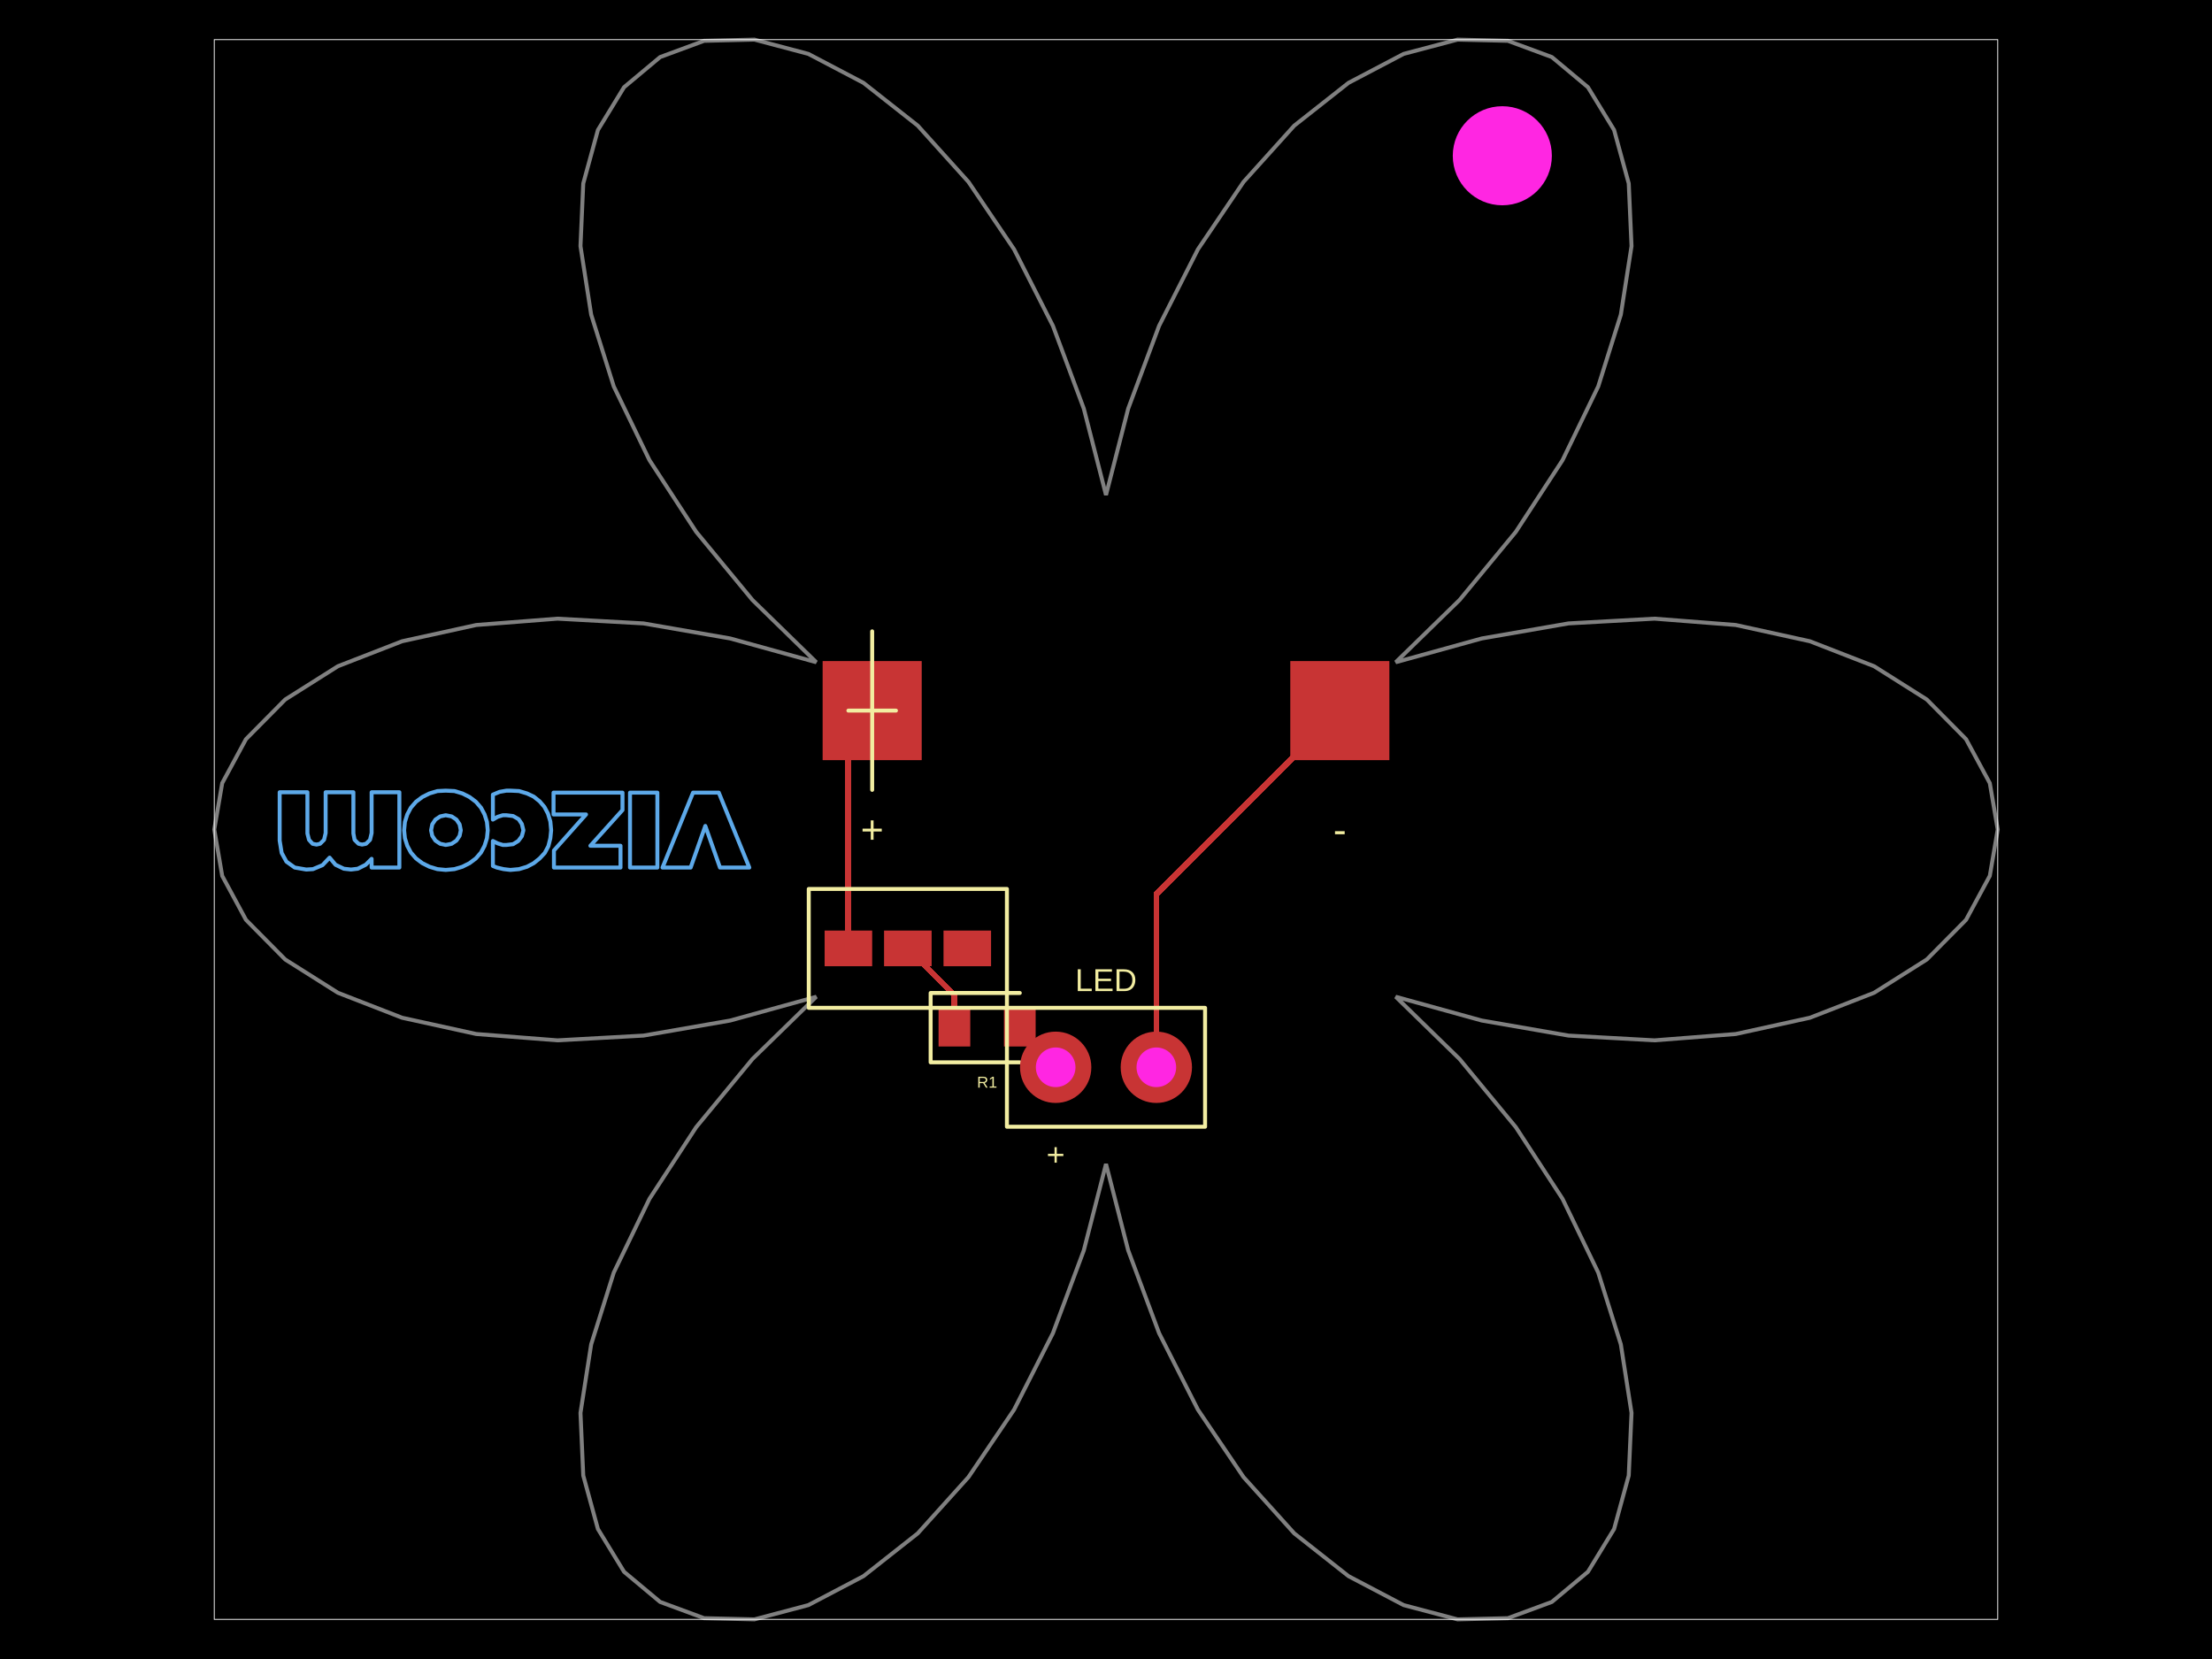
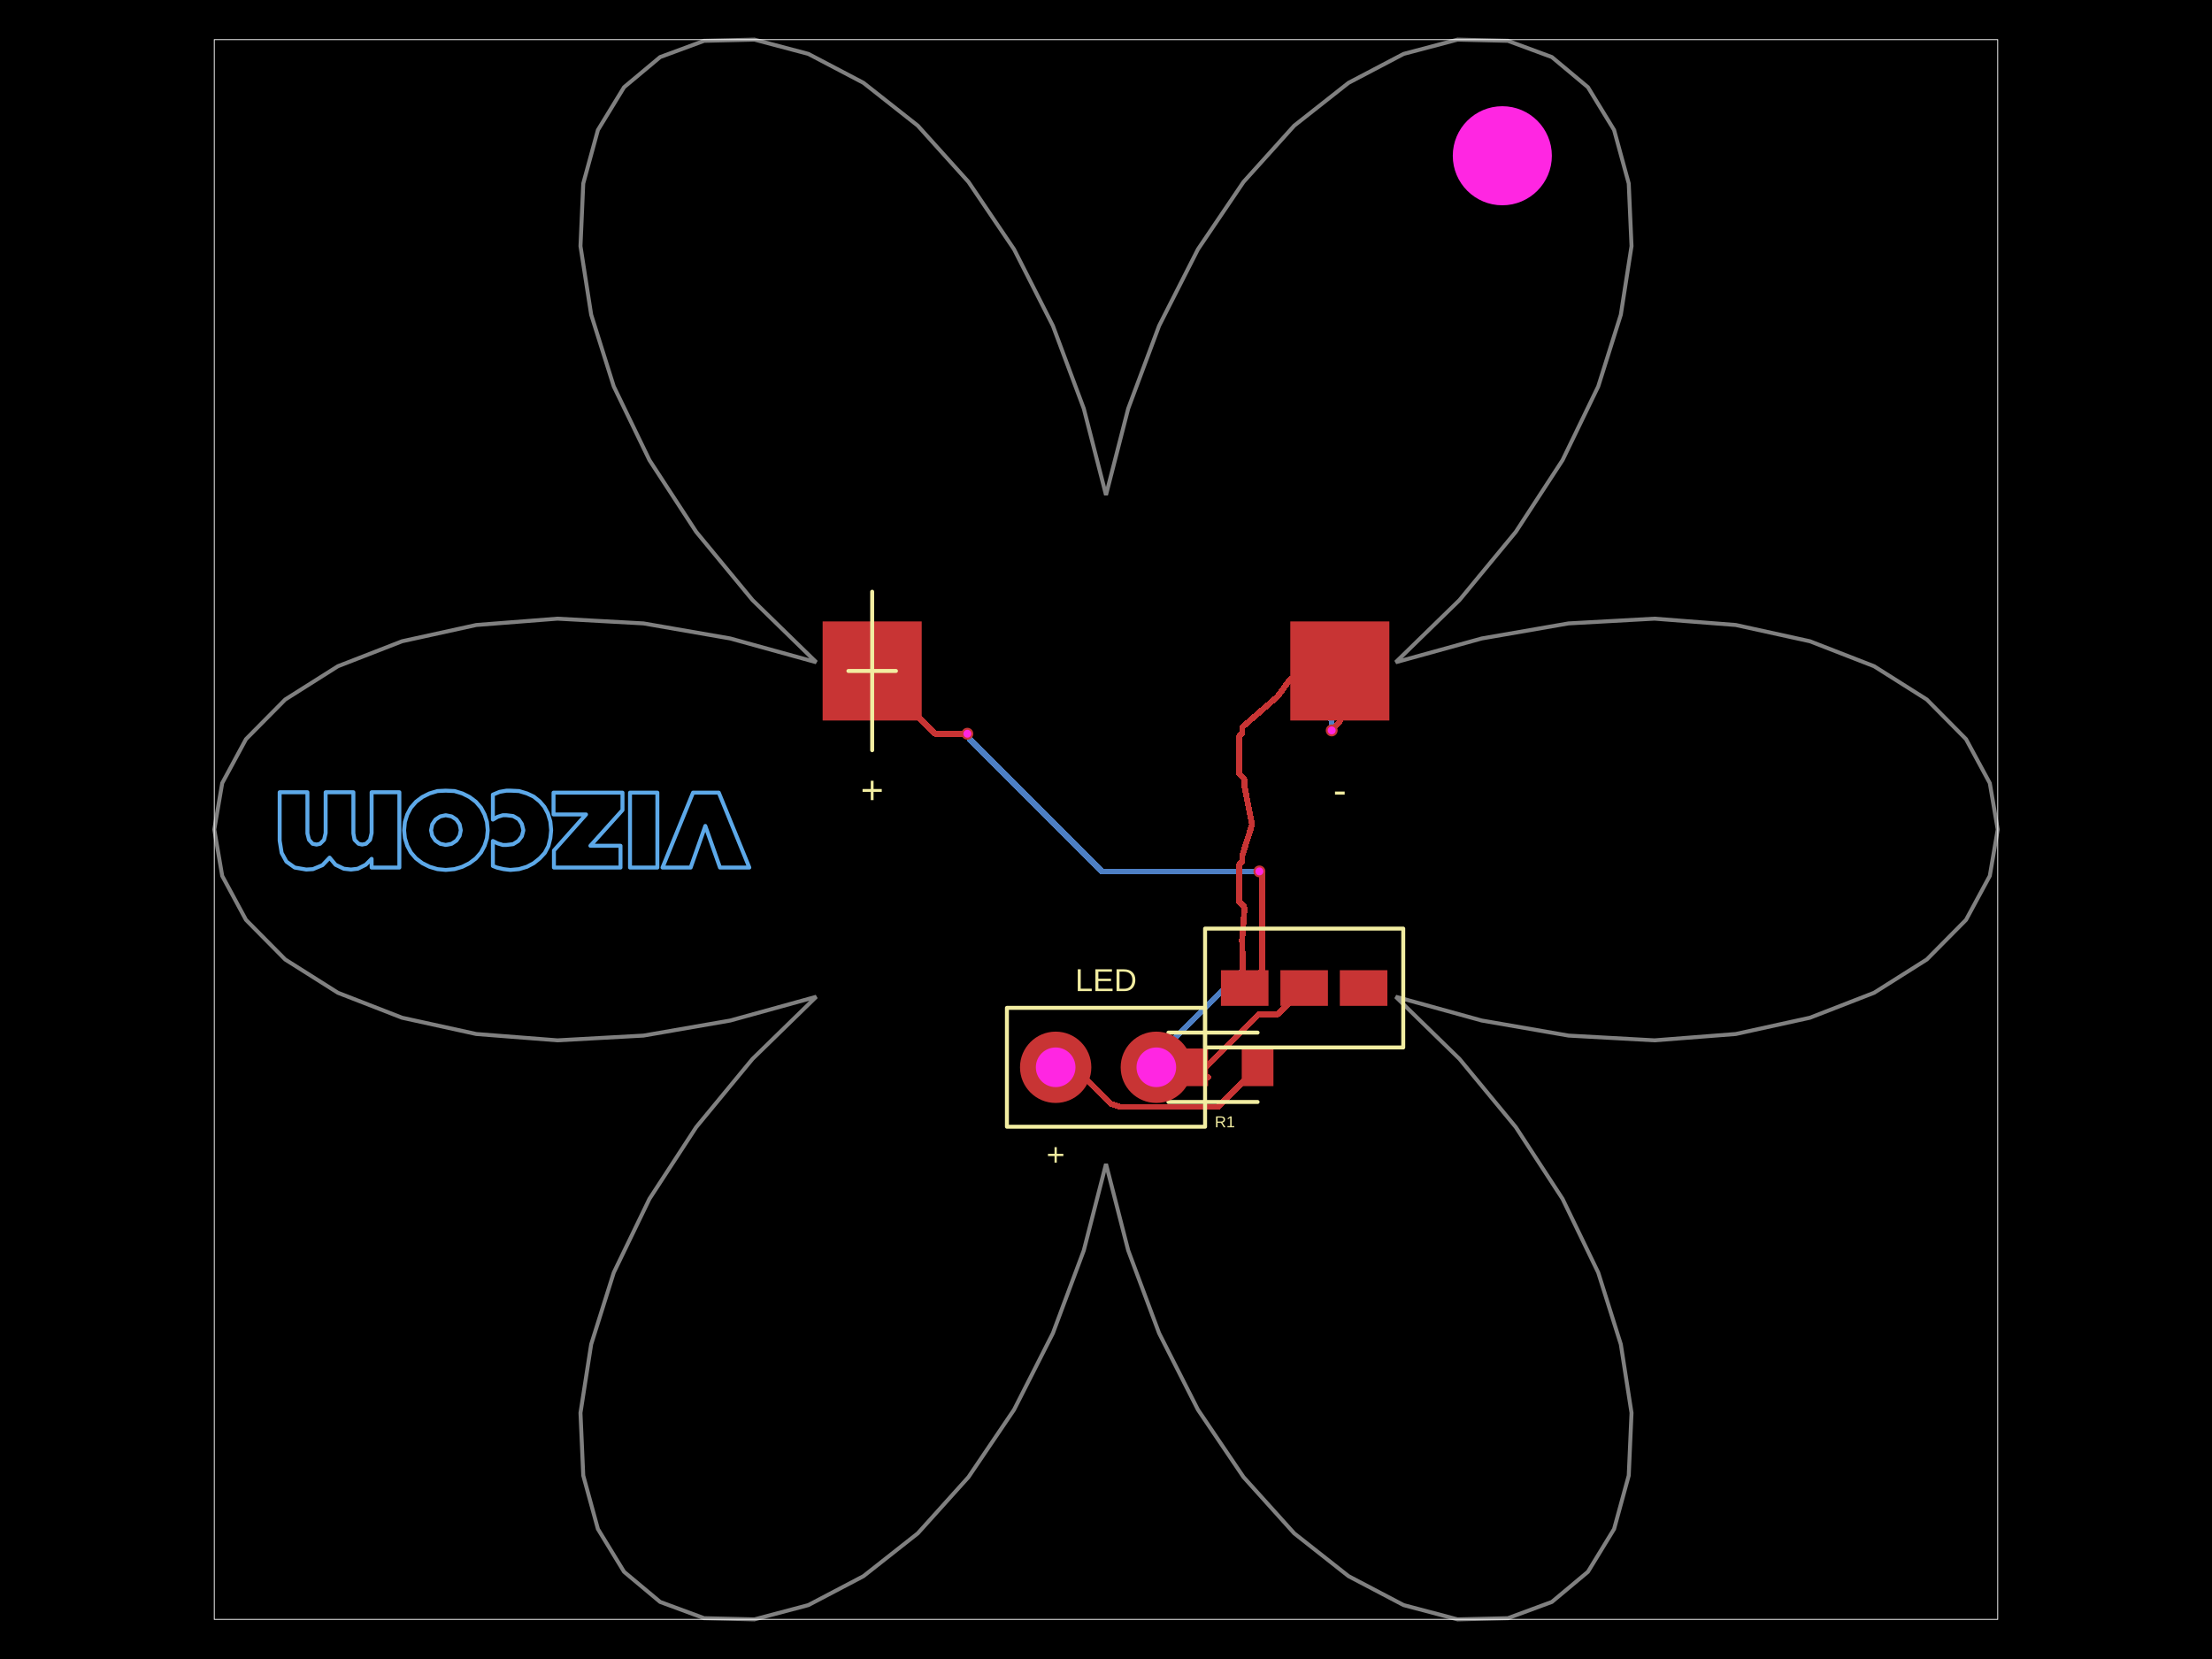
<svg xmlns="http://www.w3.org/2000/svg" width="800" height="600" data-software-used-string="@tscircuit/core@0.0.1112">
  <style />
  <rect class="boundary" x="0" y="0" fill="#000" width="800" height="600" data-type="pcb_background" data-pcb-layer="global" />
  <rect class="pcb-boundary" fill="none" stroke="#fff" stroke-width="0.3" x="77.496" y="14.333" width="645.007" height="571.333" data-type="pcb_boundary" data-pcb-layer="global" />
  <path class="pcb-board" d="M 722.504 300 L 719.637 316.77 L 711.037 332.68 L 696.847 347.014 L 677.783 359.054 L 654.563 368.084 L 627.759 373.961 L 598.376 376.254 L 567.272 374.534 L 535.882 369.087 L 504.778 360.487 L 527.855 382.991 L 548.208 407.645 L 565.122 433.588 L 578.022 460.248 L 586.192 486.192 L 590.062 510.989 L 589.059 533.636 L 583.755 552.986 L 574.295 568.466 L 561.252 579.36 L 545.342 585.237 L 527.138 585.667 L 507.645 580.506 L 487.721 570.043 L 468.084 554.563 L 449.737 534.209 L 433.254 509.842 L 419.207 482.179 L 408.027 452.222 L 400 420.975 L 391.973 452.222 L 380.793 482.179 L 366.746 509.842 L 350.263 534.209 L 331.916 554.563 L 312.279 570.043 L 292.355 580.506 L 272.862 585.667 L 254.658 585.237 L 238.748 579.36 L 225.705 568.466 L 216.245 552.986 L 210.941 533.636 L 209.938 510.989 L 213.808 486.192 L 221.978 460.248 L 234.878 433.588 L 251.792 407.645 L 272.145 382.991 L 295.222 360.487 L 264.118 369.087 L 232.728 374.534 L 201.624 376.254 L 172.241 373.961 L 145.437 368.084 L 122.217 359.054 L 103.153 347.014 L 88.963 332.68 L 80.363 316.77 L 77.496 300 L 80.363 283.23 L 88.963 267.32 L 103.153 252.986 L 122.217 240.946 L 145.437 231.916 L 172.241 226.039 L 201.624 223.746 L 232.728 225.466 L 264.118 230.913 L 295.222 239.513 L 272.145 217.009 L 251.792 192.355 L 234.878 166.412 L 221.978 139.752 L 213.808 113.808 L 209.938 89.011 L 210.941 66.364 L 216.245 47.014 L 225.705 31.534 L 238.748 20.64 L 254.658 14.763 L 272.862 14.333 L 292.355 19.494 L 312.279 29.957 L 331.916 45.437 L 350.263 65.791 L 366.746 90.158 L 380.793 117.821 L 391.973 147.778 L 400 179.025 L 408.027 147.778 L 419.207 117.821 L 433.254 90.158 L 449.737 65.791 L 468.084 45.437 L 487.721 29.957 L 507.645 19.494 L 527.138 14.333 L 545.342 14.763 L 561.252 20.64 L 574.295 31.534 L 583.755 47.014 L 589.059 66.364 L 590.062 89.011 L 586.192 113.808 L 578.022 139.752 L 565.122 166.412 L 548.208 192.355 L 527.855 217.009 L 504.778 239.513 L 535.882 230.913 L 567.272 225.466 L 598.376 223.746 L 627.759 226.039 L 654.563 231.916 L 677.783 240.946 L 696.847 252.986 L 711.037 267.32 L 719.637 283.23 Z" fill="none" stroke="rgba(255, 255, 255, 0.5)" stroke-width="1.433" data-type="pcb_board" data-pcb-layer="board" />
+   <path class="pcb-trace" stroke="rgb(77, 127, 196)" fill="none" d="M 481.629 264.166 L 481.629 264.166" stroke-width="2.15" stroke-linecap="round" stroke-linejoin="round" shape-rendering="crispEdges" data-type="pcb_trace" data-pcb-layer="bottom" />
+   <path class="pcb-trace" stroke="rgb(77, 127, 196)" fill="none" d="M 481.629 264.166 L 481.629 260.583" stroke-width="2.15" stroke-linecap="round" stroke-linejoin="round" shape-rendering="crispEdges" data-type="pcb_trace" data-pcb-layer="bottom" />
+   <path class="pcb-trace" stroke="rgb(77, 127, 196)" fill="none" d="M 481.629 260.583 L 466.651 245.604" stroke-width="2.15" stroke-linecap="round" stroke-linejoin="round" shape-rendering="crispEdges" data-type="pcb_trace" data-pcb-layer="bottom" />
+   <path class="pcb-trace" stroke="rgb(77, 127, 196)" fill="none" d="M 418.204 386.001 L 418.204 382.131" stroke-width="2.15" stroke-linecap="round" stroke-linejoin="round" shape-rendering="crispEdges" data-type="pcb_trace" data-pcb-layer="bottom" />
+   <path class="pcb-trace" stroke="rgb(77, 127, 196)" fill="none" d="M 418.204 382.131 L 449.451 350.884" stroke-width="2.15" stroke-linecap="round" stroke-linejoin="round" shape-rendering="crispEdges" data-type="pcb_trace" data-pcb-layer="bottom" />
+   <path class="pcb-trace" stroke="rgb(77, 127, 196)" fill="none" d="M 455.481 315.16 L 455.481 315.16" stroke-width="2.15" stroke-linecap="round" stroke-linejoin="round" shape-rendering="crispEdges" data-type="pcb_trace" data-pcb-layer="bottom" />
+   <path class="pcb-trace" stroke="rgb(77, 127, 196)" fill="none" d="M 455.481 315.16 L 398.45 315.16" stroke-width="2.15" stroke-linecap="round" stroke-linejoin="round" shape-rendering="crispEdges" data-type="pcb_trace" data-pcb-layer="bottom" />
+   <path class="pcb-trace" stroke="rgb(77, 127, 196)" fill="none" d="M 398.45 315.16 L 350.927 267.637" stroke-width="2.15" stroke-linecap="round" stroke-linejoin="round" shape-rendering="crispEdges" data-type="pcb_trace" data-pcb-layer="bottom" />
+   <path class="pcb-trace" stroke="rgb(77, 127, 196)" fill="none" d="M 350.927 267.637 L 349.856 265.367" stroke-width="2.15" stroke-linecap="round" stroke-linejoin="round" shape-rendering="crispEdges" data-type="pcb_trace" data-pcb-layer="bottom" />
+   <path class="pcb-trace" stroke="rgb(77, 127, 196)" fill="none" d="M 349.856 265.367 L 349.856 265.367" stroke-width="2.15" stroke-linecap="round" stroke-linejoin="round" shape-rendering="crispEdges" data-type="pcb_trace" data-pcb-layer="bottom" />
  <path class="pcb-silkscreen pcb-silkscreen-bottom" d="M 259.962 286.67 L 270.999 313.76 L 260.392 313.76 L 255.088 298.71 L 249.785 313.76 L 239.608 313.76 L 250.645 286.67 L 259.962 286.67 Z" fill="none" stroke="#5da9e9" stroke-width="1.433" stroke-linecap="round" stroke-linejoin="round" data-pcb-component-id="null" data-pcb-silkscreen-path-id="pcb_silkscreen_path_5" data-type="pcb_silkscreen_path" data-pcb-layer="bottom" />
  <path class="pcb-silkscreen pcb-silkscreen-bottom" d="M 227.855 286.67 L 237.745 286.67 L 237.745 313.76 L 227.855 313.76 L 227.855 286.67 Z" fill="none" stroke="#5da9e9" stroke-width="1.433" stroke-linecap="round" stroke-linejoin="round" data-pcb-component-id="null" data-pcb-silkscreen-path-id="pcb_silkscreen_path_6" data-type="pcb_silkscreen_path" data-pcb-layer="bottom" />
  <path class="pcb-silkscreen pcb-silkscreen-bottom" d="M 200.334 313.76 L 200.334 307.597 L 211.945 294.553 L 200.191 294.553 L 200.191 286.67 L 225.131 286.67 L 225.131 292.977 L 213.521 305.877 L 224.415 305.877 L 224.415 313.76 L 200.334 313.76 Z" fill="none" stroke="#5da9e9" stroke-width="1.433" stroke-linecap="round" stroke-linejoin="round" data-pcb-component-id="null" data-pcb-silkscreen-path-id="pcb_silkscreen_path_7" data-type="pcb_silkscreen_path" data-pcb-layer="bottom" />
  <path class="pcb-silkscreen pcb-silkscreen-bottom" d="M 199.331 300.287 L 199.044 303.153 L 198.328 306.02 L 197.038 308.457 L 195.174 310.463 L 193.024 312.183 L 190.588 313.473 L 187.721 314.333 L 184.568 314.62 L 182.131 314.333 L 179.694 313.76 L 178.261 313.187 L 178.261 304.157 L 179.981 305.017 L 181.844 305.59 L 183.134 305.59 L 185.571 305.303 L 187.434 304.157 L 188.724 302.437 L 189.298 300.287 L 188.724 297.993 L 187.578 296.273 L 185.571 295.127 L 183.134 294.84 L 181.844 294.84 L 179.981 295.413 L 178.261 296.417 L 178.261 287.387 L 180.698 286.383 L 183.134 285.953 L 184.711 285.953 L 187.721 286.097 L 190.588 286.957 L 193.024 288.103 L 195.174 289.823 L 196.894 291.83 L 198.184 294.267 L 199.044 297.133 L 199.331 300.287 Z" fill="none" stroke="#5da9e9" stroke-width="1.433" stroke-linecap="round" stroke-linejoin="round" data-pcb-component-id="null" data-pcb-silkscreen-path-id="pcb_silkscreen_path_8" data-type="pcb_silkscreen_path" data-pcb-layer="bottom" />
  <path class="pcb-silkscreen pcb-silkscreen-bottom" d="M 161.204 314.62 L 158.194 314.333 L 155.327 313.473 L 152.747 312.183 L 150.454 310.463 L 148.591 308.313 L 147.301 305.877 L 146.441 303.153 L 146.154 300.287 L 146.441 297.277 L 147.301 294.553 L 148.591 292.117 L 150.454 289.967 L 152.747 288.247 L 155.327 286.957 L 158.194 286.097 L 161.204 285.953 L 164.357 286.097 L 167.224 286.957 L 169.804 288.247 L 172.097 289.967 L 173.961 292.117 L 175.251 294.553 L 176.111 297.277 L 176.398 300.287 L 176.111 303.153 L 175.251 305.877 L 173.961 308.313 L 172.097 310.463 L 169.804 312.183 L 167.224 313.473 L 164.357 314.333 L 161.204 314.62 Z" fill="none" stroke="#5da9e9" stroke-width="1.433" stroke-linecap="round" stroke-linejoin="round" data-pcb-component-id="null" data-pcb-silkscreen-path-id="pcb_silkscreen_path_9" data-type="pcb_silkscreen_path" data-pcb-layer="bottom" />
  <path class="pcb-silkscreen pcb-silkscreen-bottom" d="M 161.204 305.59 L 163.354 305.16 L 165.074 304.013 L 166.221 302.293 L 166.651 300.287 L 166.221 298.137 L 165.074 296.417 L 163.354 295.27 L 161.204 294.84 L 159.197 295.27 L 157.477 296.417 L 156.331 298.137 L 155.901 300.287 L 156.331 302.293 L 157.477 304.013 L 159.197 305.16 L 161.204 305.59 Z" fill="none" stroke="#5da9e9" stroke-width="1.433" stroke-linecap="round" stroke-linejoin="round" data-pcb-component-id="null" data-pcb-silkscreen-path-id="pcb_silkscreen_path_10" data-type="pcb_silkscreen_path" data-pcb-layer="bottom" />
  <path class="pcb-silkscreen pcb-silkscreen-bottom" d="M 134.4 301.29 L 134.4 286.527 L 144.434 286.527 L 144.434 313.76 L 134.4 313.76 L 134.4 310.607 L 132.25 312.757 L 129.384 314.19 L 126.947 314.477 L 124.367 314.19 L 121.357 312.757 L 119.207 310.177 L 116.627 312.9 L 113.187 314.333 L 110.75 314.477 L 106.593 313.76 L 103.583 311.61 L 101.863 308.457 L 101.147 304.013 L 101.147 286.527 L 111.18 286.527 L 111.18 301.433 L 111.753 303.727 L 113.043 305.16 L 114.477 305.447 L 115.767 305.16 L 117.2 303.727 L 117.774 301.29 L 117.774 286.527 L 127.807 286.527 L 127.807 301.433 L 128.237 303.727 L 129.67 305.16 L 130.96 305.447 L 132.394 305.16 L 133.827 303.727 L 134.4 301.29 Z" fill="none" stroke="#5da9e9" stroke-width="1.433" stroke-linecap="round" stroke-linejoin="round" data-pcb-component-id="null" data-pcb-silkscreen-path-id="pcb_silkscreen_path_11" data-type="pcb_silkscreen_path" data-pcb-layer="bottom" />
-   <rect class="pcb-pad" fill="rgb(200, 52, 52)" x="297.516" y="239.083" width="35.834" height="35.834" data-type="pcb_smtpad" data-pcb-layer="top" />
-   <rect class="pcb-pad" fill="rgb(200, 52, 52)" x="466.651" y="239.083" width="35.834" height="35.834" data-type="pcb_smtpad" data-pcb-layer="top" />
-   <rect class="pcb-pad" fill="rgb(200, 52, 52)" x="298.232" y="336.55" width="17.2" height="12.9" data-type="pcb_smtpad" data-pcb-layer="top" />
-   <rect class="pcb-pad" fill="rgb(200, 52, 52)" x="319.732" y="336.55" width="17.2" height="12.9" data-type="pcb_smtpad" data-pcb-layer="top" />
-   <rect class="pcb-pad" fill="rgb(200, 52, 52)" x="341.233" y="336.55" width="17.2" height="12.9" data-type="pcb_smtpad" data-pcb-layer="top" />
-   <rect class="pcb-pad" fill="rgb(200, 52, 52)" x="339.441" y="364.859" width="11.467" height="13.617" data-type="pcb_smtpad" data-pcb-layer="top" />
-   <rect class="pcb-pad" fill="rgb(200, 52, 52)" x="363.091" y="364.859" width="11.467" height="13.617" data-type="pcb_smtpad" data-pcb-layer="top" />
-   <path class="pcb-trace" stroke="rgb(200, 52, 52)" fill="none" d="M 381.796 386.001 L 381.796 384.639" stroke-width="2.15" stroke-linecap="round" stroke-linejoin="round" shape-rendering="crispEdges" data-type="pcb_trace" data-pcb-layer="top" />
-   <path class="pcb-trace" stroke="rgb(200, 52, 52)" fill="none" d="M 381.796 384.639 L 368.825 371.667" stroke-width="2.15" stroke-linecap="round" stroke-linejoin="round" shape-rendering="crispEdges" data-type="pcb_trace" data-pcb-layer="top" />
-   <path class="pcb-trace" stroke="rgb(200, 52, 52)" fill="none" d="M 345.174 371.667 L 345.174 359.842" stroke-width="2.15" stroke-linecap="round" stroke-linejoin="round" shape-rendering="crispEdges" data-type="pcb_trace" data-pcb-layer="top" />
-   <path class="pcb-trace" stroke="rgb(200, 52, 52)" fill="none" d="M 345.174 359.842 L 328.333 343" stroke-width="2.15" stroke-linecap="round" stroke-linejoin="round" shape-rendering="crispEdges" data-type="pcb_trace" data-pcb-layer="top" />
-   <path class="pcb-trace" stroke="rgb(200, 52, 52)" fill="none" d="M 418.204 386.001 L 418.204 323.364" stroke-width="2.15" stroke-linecap="round" stroke-linejoin="round" shape-rendering="crispEdges" data-type="pcb_trace" data-pcb-layer="top" />
-   <path class="pcb-trace" stroke="rgb(200, 52, 52)" fill="none" d="M 418.204 323.364 L 484.568 257" stroke-width="2.15" stroke-linecap="round" stroke-linejoin="round" shape-rendering="crispEdges" data-type="pcb_trace" data-pcb-layer="top" />
-   <path class="pcb-trace" stroke="rgb(200, 52, 52)" fill="none" d="M 306.832 343 L 306.832 265.6" stroke-width="2.15" stroke-linecap="round" stroke-linejoin="round" shape-rendering="crispEdges" data-type="pcb_trace" data-pcb-layer="top" />
-   <path class="pcb-trace" stroke="rgb(200, 52, 52)" fill="none" d="M 306.832 265.6 L 315.432 257" stroke-width="2.15" stroke-linecap="round" stroke-linejoin="round" shape-rendering="crispEdges" data-type="pcb_trace" data-pcb-layer="top" />
-   <path class="pcb-silkscreen pcb-silkscreen-top" d="M 315.432 285.667 L 315.432 228.333" fill="none" stroke="#f2eda1" stroke-width="1.433" stroke-linecap="round" stroke-linejoin="round" data-pcb-component-id="pcb_component_0" data-pcb-silkscreen-path-id="pcb_silkscreen_path_0" data-type="pcb_silkscreen_path" data-pcb-layer="top" />
-   <path class="pcb-silkscreen pcb-silkscreen-top" d="M 306.832 257 L 324.032 257" fill="none" stroke="#f2eda1" stroke-width="1.433" stroke-linecap="round" stroke-linejoin="round" data-pcb-component-id="pcb_component_0" data-pcb-silkscreen-path-id="pcb_silkscreen_path_1" data-type="pcb_silkscreen_path" data-pcb-layer="top" />
-   <text x="0" y="0" dx="0" dy="0" fill="#f2eda1" font-family="Arial, sans-serif" font-size="14.333" text-anchor="middle" dominant-baseline="central" transform="matrix(1,0,0,1,315.4324,300)" class="pcb-silkscreen-text pcb-silkscreen-top" data-pcb-silkscreen-text-id="pcb_component_0" stroke="none" data-type="pcb_silkscreen_text" data-pcb-layer="top">+</text>
-   <text x="0" y="0" dx="0" dy="0" fill="#f2eda1" font-family="Arial, sans-serif" font-size="14.333" text-anchor="middle" dominant-baseline="central" transform="matrix(1,0,0,1,484.5676,300)" class="pcb-silkscreen-text pcb-silkscreen-top" data-pcb-silkscreen-text-id="pcb_component_0" stroke="none" data-type="pcb_silkscreen_text" data-pcb-layer="top">-</text>
-   <path class="pcb-silkscreen pcb-silkscreen-top" d="M 292.499 364.501 L 364.166 364.501 L 364.166 321.5 L 292.499 321.5 L 292.499 364.501 Z" fill="none" stroke="#f2eda1" stroke-width="1.433" stroke-linecap="round" stroke-linejoin="round" data-pcb-component-id="pcb_component_1" data-pcb-silkscreen-path-id="pcb_silkscreen_path_2" data-type="pcb_silkscreen_path" data-pcb-layer="top" />
-   <path class="pcb-silkscreen pcb-silkscreen-top" d="M 368.825 359.126 L 336.574 359.126 L 336.574 384.209 L 368.825 384.209" fill="none" stroke="#f2eda1" stroke-width="1.433" stroke-linecap="round" stroke-linejoin="round" data-pcb-component-id="pcb_component_2" data-pcb-silkscreen-path-id="pcb_silkscreen_path_3" data-type="pcb_silkscreen_path" data-pcb-layer="top" />
-   <text x="0" y="0" dx="0" dy="0" fill="#f2eda1" font-family="Arial, sans-serif" font-size="5.733" text-anchor="middle" dominant-baseline="central" transform="matrix(1,0,0,1,356.9995,391.376)" class="pcb-silkscreen-text pcb-silkscreen-top" data-pcb-silkscreen-text-id="pcb_component_2" stroke="none" data-type="pcb_silkscreen_text" data-pcb-layer="top">R1</text>
+   <rect class="pcb-pad" fill="rgb(200, 52, 52)" x="297.516" y="224.749" width="35.834" height="35.834" data-type="pcb_smtpad" data-pcb-layer="top" />
+   <rect class="pcb-pad" fill="rgb(200, 52, 52)" x="466.651" y="224.749" width="35.834" height="35.834" data-type="pcb_smtpad" data-pcb-layer="top" />
+   <rect class="pcb-pad" fill="rgb(200, 52, 52)" x="441.567" y="350.884" width="17.2" height="12.9" data-type="pcb_smtpad" data-pcb-layer="top" />
+   <rect class="pcb-pad" fill="rgb(200, 52, 52)" x="463.067" y="350.884" width="17.2" height="12.9" data-type="pcb_smtpad" data-pcb-layer="top" />
+   <rect class="pcb-pad" fill="rgb(200, 52, 52)" x="484.568" y="350.884" width="17.2" height="12.9" data-type="pcb_smtpad" data-pcb-layer="top" />
+   <rect class="pcb-pad" fill="rgb(200, 52, 52)" x="425.442" y="379.193" width="11.467" height="13.617" data-type="pcb_smtpad" data-pcb-layer="top" />
+   <rect class="pcb-pad" fill="rgb(200, 52, 52)" x="449.092" y="379.193" width="11.467" height="13.617" data-type="pcb_smtpad" data-pcb-layer="top" />
+   <path class="pcb-trace" stroke="rgb(200, 52, 52)" fill="none" d="M 381.796 386.001 L 388.533 386.001" stroke-width="2.15" stroke-linecap="round" stroke-linejoin="round" shape-rendering="crispEdges" data-type="pcb_trace" data-pcb-layer="top" />
+   <path class="pcb-trace" stroke="rgb(200, 52, 52)" fill="none" d="M 388.533 386.001 L 401.694 399.162" stroke-width="2.15" stroke-linecap="round" stroke-linejoin="round" shape-rendering="crispEdges" data-type="pcb_trace" data-pcb-layer="top" />
+   <path class="pcb-trace" stroke="rgb(200, 52, 52)" fill="none" d="M 401.694 399.162 L 405.017 400.334" stroke-width="2.15" stroke-linecap="round" stroke-linejoin="round" shape-rendering="crispEdges" data-type="pcb_trace" data-pcb-layer="top" />
+   <path class="pcb-trace" stroke="rgb(200, 52, 52)" fill="none" d="M 405.017 400.334 L 408.6 400.334" stroke-width="2.15" stroke-linecap="round" stroke-linejoin="round" shape-rendering="crispEdges" data-type="pcb_trace" data-pcb-layer="top" />
+   <path class="pcb-trace" stroke="rgb(200, 52, 52)" fill="none" d="M 408.6 400.334 L 411.467 400.334" stroke-width="2.15" stroke-linecap="round" stroke-linejoin="round" shape-rendering="crispEdges" data-type="pcb_trace" data-pcb-layer="top" />
+   <path class="pcb-trace" stroke="rgb(200, 52, 52)" fill="none" d="M 411.467 400.334 L 415.05 400.334" stroke-width="2.15" stroke-linecap="round" stroke-linejoin="round" shape-rendering="crispEdges" data-type="pcb_trace" data-pcb-layer="top" />
+   <path class="pcb-trace" stroke="rgb(200, 52, 52)" fill="none" d="M 415.05 400.334 L 418.634 400.334" stroke-width="2.15" stroke-linecap="round" stroke-linejoin="round" shape-rendering="crispEdges" data-type="pcb_trace" data-pcb-layer="top" />
+   <path class="pcb-trace" stroke="rgb(200, 52, 52)" fill="none" d="M 418.634 400.334 L 422.217 400.334" stroke-width="2.15" stroke-linecap="round" stroke-linejoin="round" shape-rendering="crispEdges" data-type="pcb_trace" data-pcb-layer="top" />
+   <path class="pcb-trace" stroke="rgb(200, 52, 52)" fill="none" d="M 422.217 400.334 L 425.084 400.334" stroke-width="2.15" stroke-linecap="round" stroke-linejoin="round" shape-rendering="crispEdges" data-type="pcb_trace" data-pcb-layer="top" />
+   <path class="pcb-trace" stroke="rgb(200, 52, 52)" fill="none" d="M 425.084 400.334 L 428.667 400.334" stroke-width="2.15" stroke-linecap="round" stroke-linejoin="round" shape-rendering="crispEdges" data-type="pcb_trace" data-pcb-layer="top" />
+   <path class="pcb-trace" stroke="rgb(200, 52, 52)" fill="none" d="M 428.667 400.334 L 432.25 400.334" stroke-width="2.15" stroke-linecap="round" stroke-linejoin="round" shape-rendering="crispEdges" data-type="pcb_trace" data-pcb-layer="top" />
+   <path class="pcb-trace" stroke="rgb(200, 52, 52)" fill="none" d="M 432.25 400.334 L 435.117 400.334" stroke-width="2.15" stroke-linecap="round" stroke-linejoin="round" shape-rendering="crispEdges" data-type="pcb_trace" data-pcb-layer="top" />
+   <path class="pcb-trace" stroke="rgb(200, 52, 52)" fill="none" d="M 435.117 400.334 L 435.155 400.334" stroke-width="2.15" stroke-linecap="round" stroke-linejoin="round" shape-rendering="crispEdges" data-type="pcb_trace" data-pcb-layer="top" />
+   <path class="pcb-trace" stroke="rgb(200, 52, 52)" fill="none" d="M 435.155 400.334 L 440.492 400.334" stroke-width="2.15" stroke-linecap="round" stroke-linejoin="round" shape-rendering="crispEdges" data-type="pcb_trace" data-pcb-layer="top" />
+   <path class="pcb-trace" stroke="rgb(200, 52, 52)" fill="none" d="M 440.492 400.334 L 454.826 386.001" stroke-width="2.15" stroke-linecap="round" stroke-linejoin="round" shape-rendering="crispEdges" data-type="pcb_trace" data-pcb-layer="top" />
+   <path class="pcb-trace" stroke="rgb(200, 52, 52)" fill="none" d="M 431.175 386.001 L 436.909 389.584" stroke-width="2.15" stroke-linecap="round" stroke-linejoin="round" shape-rendering="crispEdges" data-type="pcb_trace" data-pcb-layer="top" />
+   <path class="pcb-trace" stroke="rgb(200, 52, 52)" fill="none" d="M 436.909 389.584 L 434.214 387.9" stroke-width="2.15" stroke-linecap="round" stroke-linejoin="round" shape-rendering="crispEdges" data-type="pcb_trace" data-pcb-layer="top" />
+   <path class="pcb-trace" stroke="rgb(200, 52, 52)" fill="none" d="M 434.214 387.9 L 455.284 366.831" stroke-width="2.15" stroke-linecap="round" stroke-linejoin="round" shape-rendering="crispEdges" data-type="pcb_trace" data-pcb-layer="top" />
+   <path class="pcb-trace" stroke="rgb(200, 52, 52)" fill="none" d="M 455.284 366.831 L 462.124 366.831" stroke-width="2.15" stroke-linecap="round" stroke-linejoin="round" shape-rendering="crispEdges" data-type="pcb_trace" data-pcb-layer="top" />
+   <path class="pcb-trace" stroke="rgb(200, 52, 52)" fill="none" d="M 462.124 366.831 L 462.171 366.831" stroke-width="2.15" stroke-linecap="round" stroke-linejoin="round" shape-rendering="crispEdges" data-type="pcb_trace" data-pcb-layer="top" />
+   <path class="pcb-trace" stroke="rgb(200, 52, 52)" fill="none" d="M 462.171 366.831 L 471.667 357.334" stroke-width="2.15" stroke-linecap="round" stroke-linejoin="round" shape-rendering="crispEdges" data-type="pcb_trace" data-pcb-layer="top" />
+   <path class="pcb-trace" stroke="rgb(200, 52, 52)" fill="none" d="M 466.651 245.604 L 462.075 251.871" stroke-width="2.15" stroke-linecap="round" stroke-linejoin="round" shape-rendering="crispEdges" data-type="pcb_trace" data-pcb-layer="top" />
+   <path class="pcb-trace" stroke="rgb(200, 52, 52)" fill="none" d="M 462.075 251.871 L 449.316 262.983" stroke-width="2.15" stroke-linecap="round" stroke-linejoin="round" shape-rendering="crispEdges" data-type="pcb_trace" data-pcb-layer="top" />
+   <path class="pcb-trace" stroke="rgb(200, 52, 52)" fill="none" d="M 449.316 262.983 L 449.316 265.133" stroke-width="2.15" stroke-linecap="round" stroke-linejoin="round" shape-rendering="crispEdges" data-type="pcb_trace" data-pcb-layer="top" />
+   <path class="pcb-trace" stroke="rgb(200, 52, 52)" fill="none" d="M 449.316 265.133 L 448.144 266.305" stroke-width="2.15" stroke-linecap="round" stroke-linejoin="round" shape-rendering="crispEdges" data-type="pcb_trace" data-pcb-layer="top" />
+   <path class="pcb-trace" stroke="rgb(200, 52, 52)" fill="none" d="M 448.144 266.305 L 448.144 279.767" stroke-width="2.15" stroke-linecap="round" stroke-linejoin="round" shape-rendering="crispEdges" data-type="pcb_trace" data-pcb-layer="top" />
+   <path class="pcb-trace" stroke="rgb(200, 52, 52)" fill="none" d="M 448.144 279.767 L 449.977 281.601" stroke-width="2.15" stroke-linecap="round" stroke-linejoin="round" shape-rendering="crispEdges" data-type="pcb_trace" data-pcb-layer="top" />
+   <path class="pcb-trace" stroke="rgb(200, 52, 52)" fill="none" d="M 449.977 281.601 L 449.977 283.751" stroke-width="2.15" stroke-linecap="round" stroke-linejoin="round" shape-rendering="crispEdges" data-type="pcb_trace" data-pcb-layer="top" />
+   <path class="pcb-trace" stroke="rgb(200, 52, 52)" fill="none" d="M 449.977 283.751 L 452.816 298.244" stroke-width="2.15" stroke-linecap="round" stroke-linejoin="round" shape-rendering="crispEdges" data-type="pcb_trace" data-pcb-layer="top" />
+   <path class="pcb-trace" stroke="rgb(200, 52, 52)" fill="none" d="M 452.816 298.244 L 449.316 309.356" stroke-width="2.15" stroke-linecap="round" stroke-linejoin="round" shape-rendering="crispEdges" data-type="pcb_trace" data-pcb-layer="top" />
+   <path class="pcb-trace" stroke="rgb(200, 52, 52)" fill="none" d="M 449.316 309.356 L 449.316 311.506" stroke-width="2.15" stroke-linecap="round" stroke-linejoin="round" shape-rendering="crispEdges" data-type="pcb_trace" data-pcb-layer="top" />
+   <path class="pcb-trace" stroke="rgb(200, 52, 52)" fill="none" d="M 449.316 311.506 L 448.144 312.678" stroke-width="2.15" stroke-linecap="round" stroke-linejoin="round" shape-rendering="crispEdges" data-type="pcb_trace" data-pcb-layer="top" />
+   <path class="pcb-trace" stroke="rgb(200, 52, 52)" fill="none" d="M 448.144 312.678 L 448.144 326.141" stroke-width="2.15" stroke-linecap="round" stroke-linejoin="round" shape-rendering="crispEdges" data-type="pcb_trace" data-pcb-layer="top" />
+   <path class="pcb-trace" stroke="rgb(200, 52, 52)" fill="none" d="M 448.144 326.141 L 449.977 327.974" stroke-width="2.15" stroke-linecap="round" stroke-linejoin="round" shape-rendering="crispEdges" data-type="pcb_trace" data-pcb-layer="top" />
+   <path class="pcb-trace" stroke="rgb(200, 52, 52)" fill="none" d="M 449.977 327.974 L 449.977 330.124" stroke-width="2.15" stroke-linecap="round" stroke-linejoin="round" shape-rendering="crispEdges" data-type="pcb_trace" data-pcb-layer="top" />
+   <path class="pcb-trace" stroke="rgb(200, 52, 52)" fill="none" d="M 449.977 330.124 L 449.21 339.871" stroke-width="2.15" stroke-linecap="round" stroke-linejoin="round" shape-rendering="crispEdges" data-type="pcb_trace" data-pcb-layer="top" />
+   <path class="pcb-trace" stroke="rgb(200, 52, 52)" fill="none" d="M 449.21 339.871 L 449.343 344.618" stroke-width="2.15" stroke-linecap="round" stroke-linejoin="round" shape-rendering="crispEdges" data-type="pcb_trace" data-pcb-layer="top" />
+   <path class="pcb-trace" stroke="rgb(200, 52, 52)" fill="none" d="M 449.343 344.618 L 449.451 350.884" stroke-width="2.15" stroke-linecap="round" stroke-linejoin="round" shape-rendering="crispEdges" data-type="pcb_trace" data-pcb-layer="top" />
+   <path class="pcb-trace" stroke="rgb(200, 52, 52)" fill="none" d="M 484.568 242.666 L 484.568 260.987" stroke-width="2.15" stroke-linecap="round" stroke-linejoin="round" shape-rendering="crispEdges" data-type="pcb_trace" data-pcb-layer="top" />
+   <path class="pcb-trace" stroke="rgb(200, 52, 52)" fill="none" d="M 484.568 260.987 L 482.32 263.234" stroke-width="2.15" stroke-linecap="round" stroke-linejoin="round" shape-rendering="crispEdges" data-type="pcb_trace" data-pcb-layer="top" />
+   <path class="pcb-trace" stroke="rgb(200, 52, 52)" fill="none" d="M 482.32 263.234 L 481.629 264.166" stroke-width="2.15" stroke-linecap="round" stroke-linejoin="round" shape-rendering="crispEdges" data-type="pcb_trace" data-pcb-layer="top" />
+   <path class="pcb-trace" stroke="rgb(200, 52, 52)" fill="none" d="M 481.629 264.166 L 481.629 264.166" stroke-width="2.15" stroke-linecap="round" stroke-linejoin="round" shape-rendering="crispEdges" data-type="pcb_trace" data-pcb-layer="top" />
+   <path class="pcb-trace" stroke="rgb(200, 52, 52)" fill="none" d="M 450.167 357.334 L 456.414 351.087" stroke-width="2.15" stroke-linecap="round" stroke-linejoin="round" shape-rendering="crispEdges" data-type="pcb_trace" data-pcb-layer="top" />
+   <path class="pcb-trace" stroke="rgb(200, 52, 52)" fill="none" d="M 456.414 351.087 L 456.414 315.318" stroke-width="2.15" stroke-linecap="round" stroke-linejoin="round" shape-rendering="crispEdges" data-type="pcb_trace" data-pcb-layer="top" />
+   <path class="pcb-trace" stroke="rgb(200, 52, 52)" fill="none" d="M 456.414 315.318 L 455.481 315.16" stroke-width="2.15" stroke-linecap="round" stroke-linejoin="round" shape-rendering="crispEdges" data-type="pcb_trace" data-pcb-layer="top" />
+   <path class="pcb-trace" stroke="rgb(200, 52, 52)" fill="none" d="M 455.481 315.16 L 455.481 315.16" stroke-width="2.15" stroke-linecap="round" stroke-linejoin="round" shape-rendering="crispEdges" data-type="pcb_trace" data-pcb-layer="top" />
+   <path class="pcb-trace" stroke="rgb(200, 52, 52)" fill="none" d="M 349.856 265.367 L 349.856 265.367" stroke-width="2.15" stroke-linecap="round" stroke-linejoin="round" shape-rendering="crispEdges" data-type="pcb_trace" data-pcb-layer="top" />
+   <path class="pcb-trace" stroke="rgb(200, 52, 52)" fill="none" d="M 349.856 265.367 L 338.133 265.367" stroke-width="2.15" stroke-linecap="round" stroke-linejoin="round" shape-rendering="crispEdges" data-type="pcb_trace" data-pcb-layer="top" />
+   <path class="pcb-trace" stroke="rgb(200, 52, 52)" fill="none" d="M 338.133 265.367 L 315.432 242.666" stroke-width="2.15" stroke-linecap="round" stroke-linejoin="round" shape-rendering="crispEdges" data-type="pcb_trace" data-pcb-layer="top" />
+   <path class="pcb-silkscreen pcb-silkscreen-top" d="M 315.432 271.333 L 315.432 213.999" fill="none" stroke="#f2eda1" stroke-width="1.433" stroke-linecap="round" stroke-linejoin="round" data-pcb-component-id="pcb_component_0" data-pcb-silkscreen-path-id="pcb_silkscreen_path_0" data-type="pcb_silkscreen_path" data-pcb-layer="top" />
+   <path class="pcb-silkscreen pcb-silkscreen-top" d="M 306.832 242.666 L 324.032 242.666" fill="none" stroke="#f2eda1" stroke-width="1.433" stroke-linecap="round" stroke-linejoin="round" data-pcb-component-id="pcb_component_0" data-pcb-silkscreen-path-id="pcb_silkscreen_path_1" data-type="pcb_silkscreen_path" data-pcb-layer="top" />
+   <text x="0" y="0" dx="0" dy="0" fill="#f2eda1" font-family="Arial, sans-serif" font-size="14.333" text-anchor="middle" dominant-baseline="central" transform="matrix(1,0,0,1,315.4324,285.6665)" class="pcb-silkscreen-text pcb-silkscreen-top" data-pcb-silkscreen-text-id="pcb_component_0" stroke="none" data-type="pcb_silkscreen_text" data-pcb-layer="top">+</text>
+   <text x="0" y="0" dx="0" dy="0" fill="#f2eda1" font-family="Arial, sans-serif" font-size="14.333" text-anchor="middle" dominant-baseline="central" transform="matrix(1,0,0,1,484.5676,285.6665)" class="pcb-silkscreen-text pcb-silkscreen-top" data-pcb-silkscreen-text-id="pcb_component_0" stroke="none" data-type="pcb_silkscreen_text" data-pcb-layer="top">-</text>
+   <path class="pcb-silkscreen pcb-silkscreen-top" d="M 435.834 378.834 L 507.501 378.834 L 507.501 335.834 L 435.834 335.834 L 435.834 378.834 Z" fill="none" stroke="#f2eda1" stroke-width="1.433" stroke-linecap="round" stroke-linejoin="round" data-pcb-component-id="pcb_component_1" data-pcb-silkscreen-path-id="pcb_silkscreen_path_2" data-type="pcb_silkscreen_path" data-pcb-layer="top" />
+   <path class="pcb-silkscreen pcb-silkscreen-top" d="M 454.826 373.459 L 422.575 373.459 L 422.575 398.543 L 454.826 398.543" fill="none" stroke="#f2eda1" stroke-width="1.433" stroke-linecap="round" stroke-linejoin="round" data-pcb-component-id="pcb_component_2" data-pcb-silkscreen-path-id="pcb_silkscreen_path_3" data-type="pcb_silkscreen_path" data-pcb-layer="top" />
+   <text x="0" y="0" dx="0" dy="0" fill="#f2eda1" font-family="Arial, sans-serif" font-size="5.733" text-anchor="middle" dominant-baseline="central" transform="matrix(1,0,0,1,443.0005,405.7095)" class="pcb-silkscreen-text pcb-silkscreen-top" data-pcb-silkscreen-text-id="pcb_component_2" stroke="none" data-type="pcb_silkscreen_text" data-pcb-layer="top">R1</text>
  <path class="pcb-silkscreen pcb-silkscreen-top" d="M 364.166 407.501 L 435.834 407.501 L 435.834 364.501 L 364.166 364.501 L 364.166 407.501 Z" fill="none" stroke="#f2eda1" stroke-width="1.433" stroke-linecap="round" stroke-linejoin="round" data-pcb-component-id="pcb_component_3" data-pcb-silkscreen-path-id="pcb_silkscreen_path_4" data-type="pcb_silkscreen_path" data-pcb-layer="top" />
  <text x="0" y="0" dx="0" dy="0" fill="#f2eda1" font-family="Arial, sans-serif" font-size="11.467" text-anchor="middle" dominant-baseline="central" transform="matrix(1,0,0,1,381.7965,417.5346)" class="pcb-silkscreen-text pcb-silkscreen-top" data-pcb-silkscreen-text-id="pcb_component_3" stroke="none" data-type="pcb_silkscreen_text" data-pcb-layer="top">+</text>
  <text x="0" y="0" dx="0" dy="0" fill="#f2eda1" font-family="Arial, sans-serif" font-size="11.467" text-anchor="middle" dominant-baseline="central" transform="matrix(1,0,0,1,400,354.4673)" class="pcb-silkscreen-text pcb-silkscreen-top" data-pcb-silkscreen-text-id="pcb_component_3" stroke="none" data-type="pcb_silkscreen_text" data-pcb-layer="top">LED</text>
  <g data-type="pcb_plated_hole" data-pcb-layer="through">
    <circle class="pcb-hole-outer" fill="rgb(200, 52, 52)" cx="381.796" cy="386.001" r="12.9" data-type="pcb_plated_hole" data-pcb-layer="top" />
    <circle class="pcb-hole-inner" fill="#FF26E2" cx="381.796" cy="386.001" r="7.167" data-type="pcb_plated_hole_drill" data-pcb-layer="drill" />
  </g>
  <g data-type="pcb_plated_hole" data-pcb-layer="through">
    <circle class="pcb-hole-outer" fill="rgb(200, 52, 52)" cx="418.204" cy="386.001" r="12.9" data-type="pcb_plated_hole" data-pcb-layer="top" />
    <circle class="pcb-hole-inner" fill="#FF26E2" cx="418.204" cy="386.001" r="7.167" data-type="pcb_plated_hole_drill" data-pcb-layer="drill" />
  </g>
+   <g data-type="pcb_via" data-pcb-layer="through">
+     <circle class="pcb-hole-outer" fill="rgb(200, 52, 52)" cx="481.629" cy="264.166" r="2.15" data-type="pcb_via" data-pcb-layer="top" />
+     <circle class="pcb-hole-inner" fill="#FF26E2" cx="481.629" cy="264.166" r="1.433" data-type="pcb_via" data-pcb-layer="drill" />
+   </g>
+   <g data-type="pcb_via" data-pcb-layer="through">
+     <circle class="pcb-hole-outer" fill="rgb(200, 52, 52)" cx="455.481" cy="315.16" r="2.15" data-type="pcb_via" data-pcb-layer="top" />
+     <circle class="pcb-hole-inner" fill="#FF26E2" cx="455.481" cy="315.16" r="1.433" data-type="pcb_via" data-pcb-layer="drill" />
+   </g>
+   <g data-type="pcb_via" data-pcb-layer="through">
+     <circle class="pcb-hole-outer" fill="rgb(200, 52, 52)" cx="349.856" cy="265.367" r="2.15" data-type="pcb_via" data-pcb-layer="top" />
+     <circle class="pcb-hole-inner" fill="#FF26E2" cx="349.856" cy="265.367" r="1.433" data-type="pcb_via" data-pcb-layer="drill" />
+   </g>
  <circle class="pcb-hole" cx="543.335" cy="56.331" r="17.917" fill="#FF26E2" data-type="pcb_hole" data-pcb-layer="drill" />
</svg>
